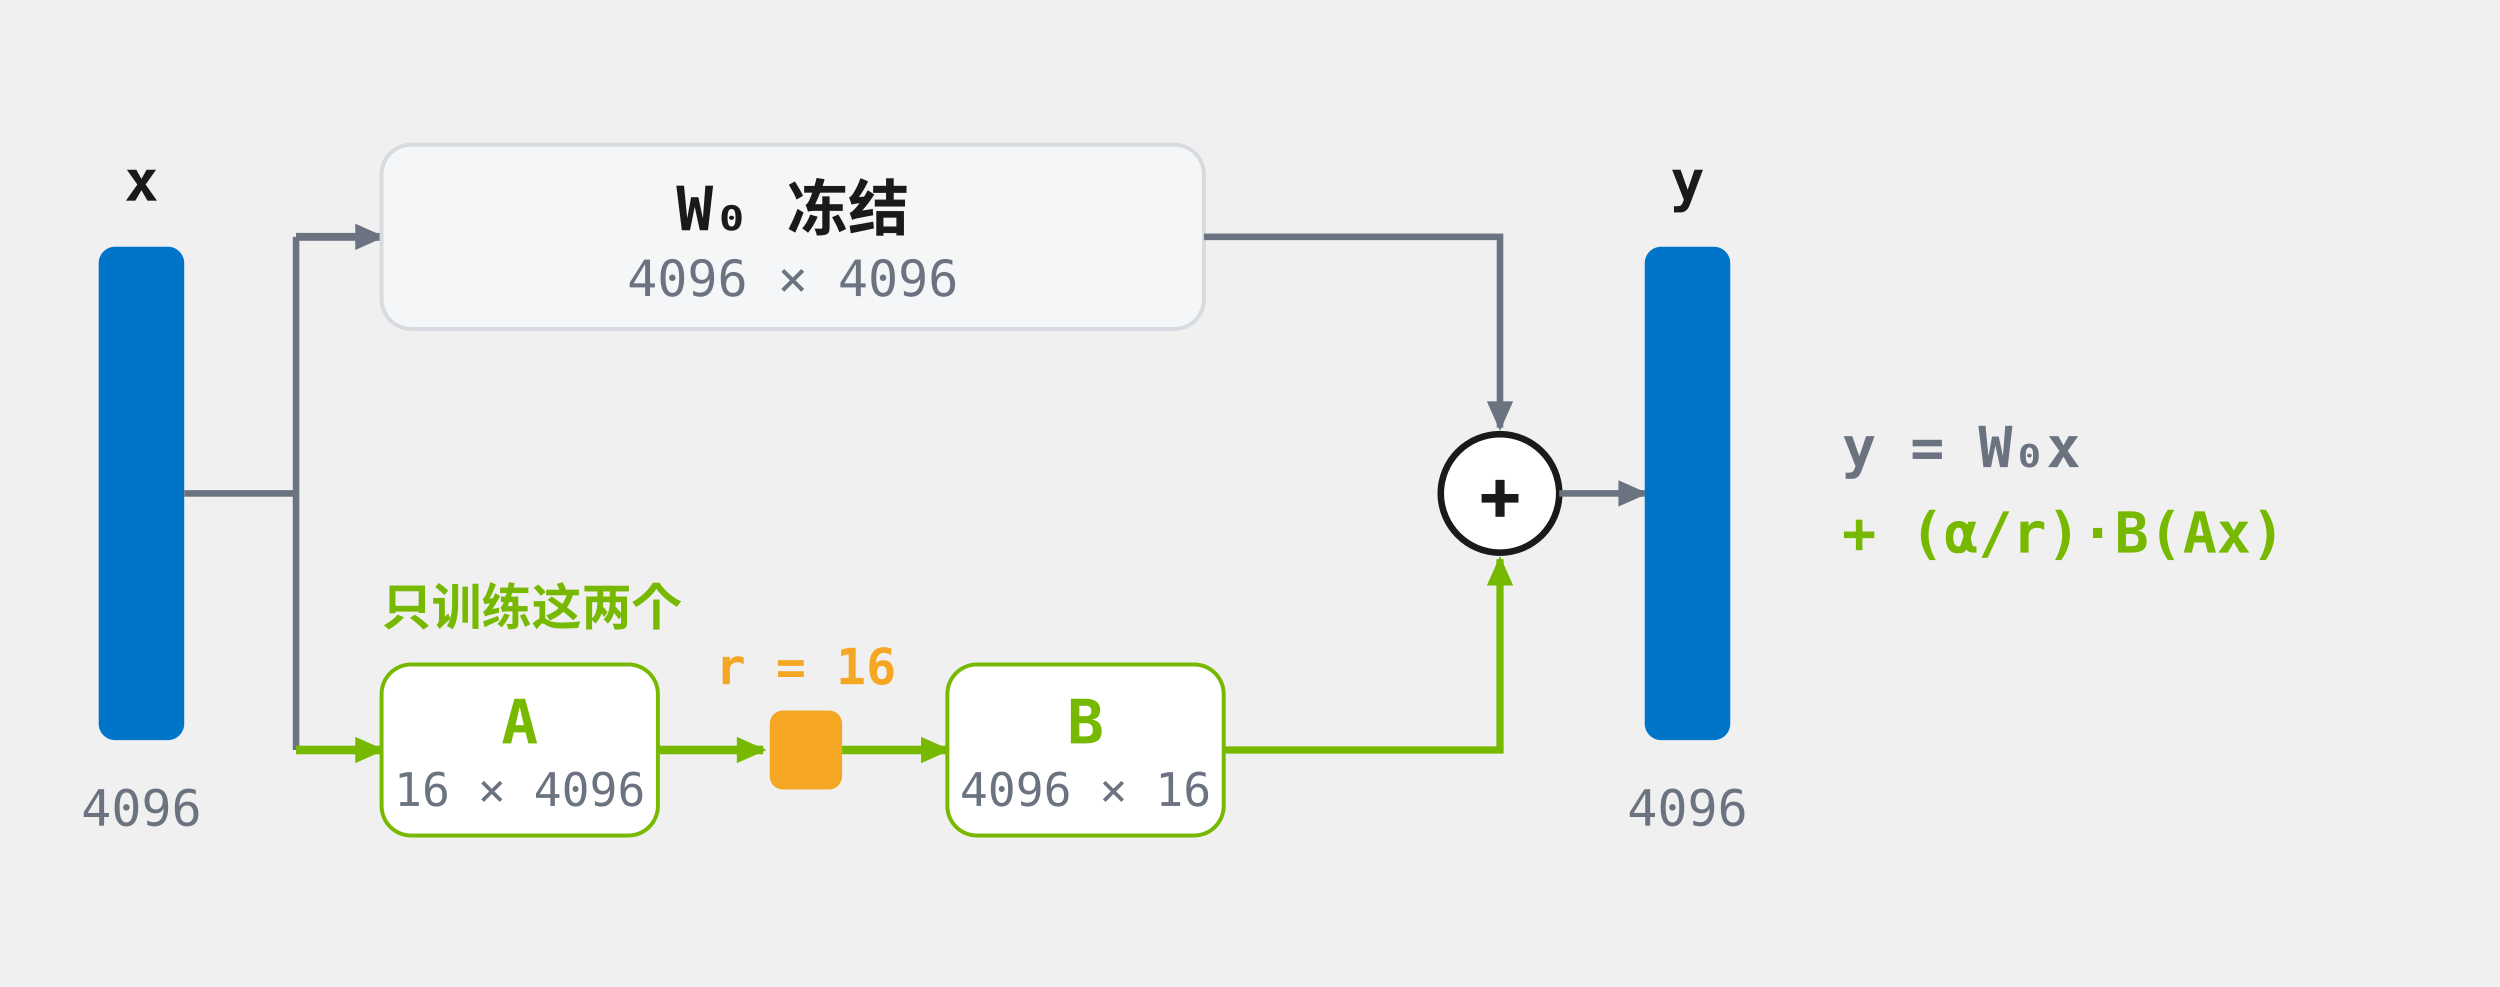
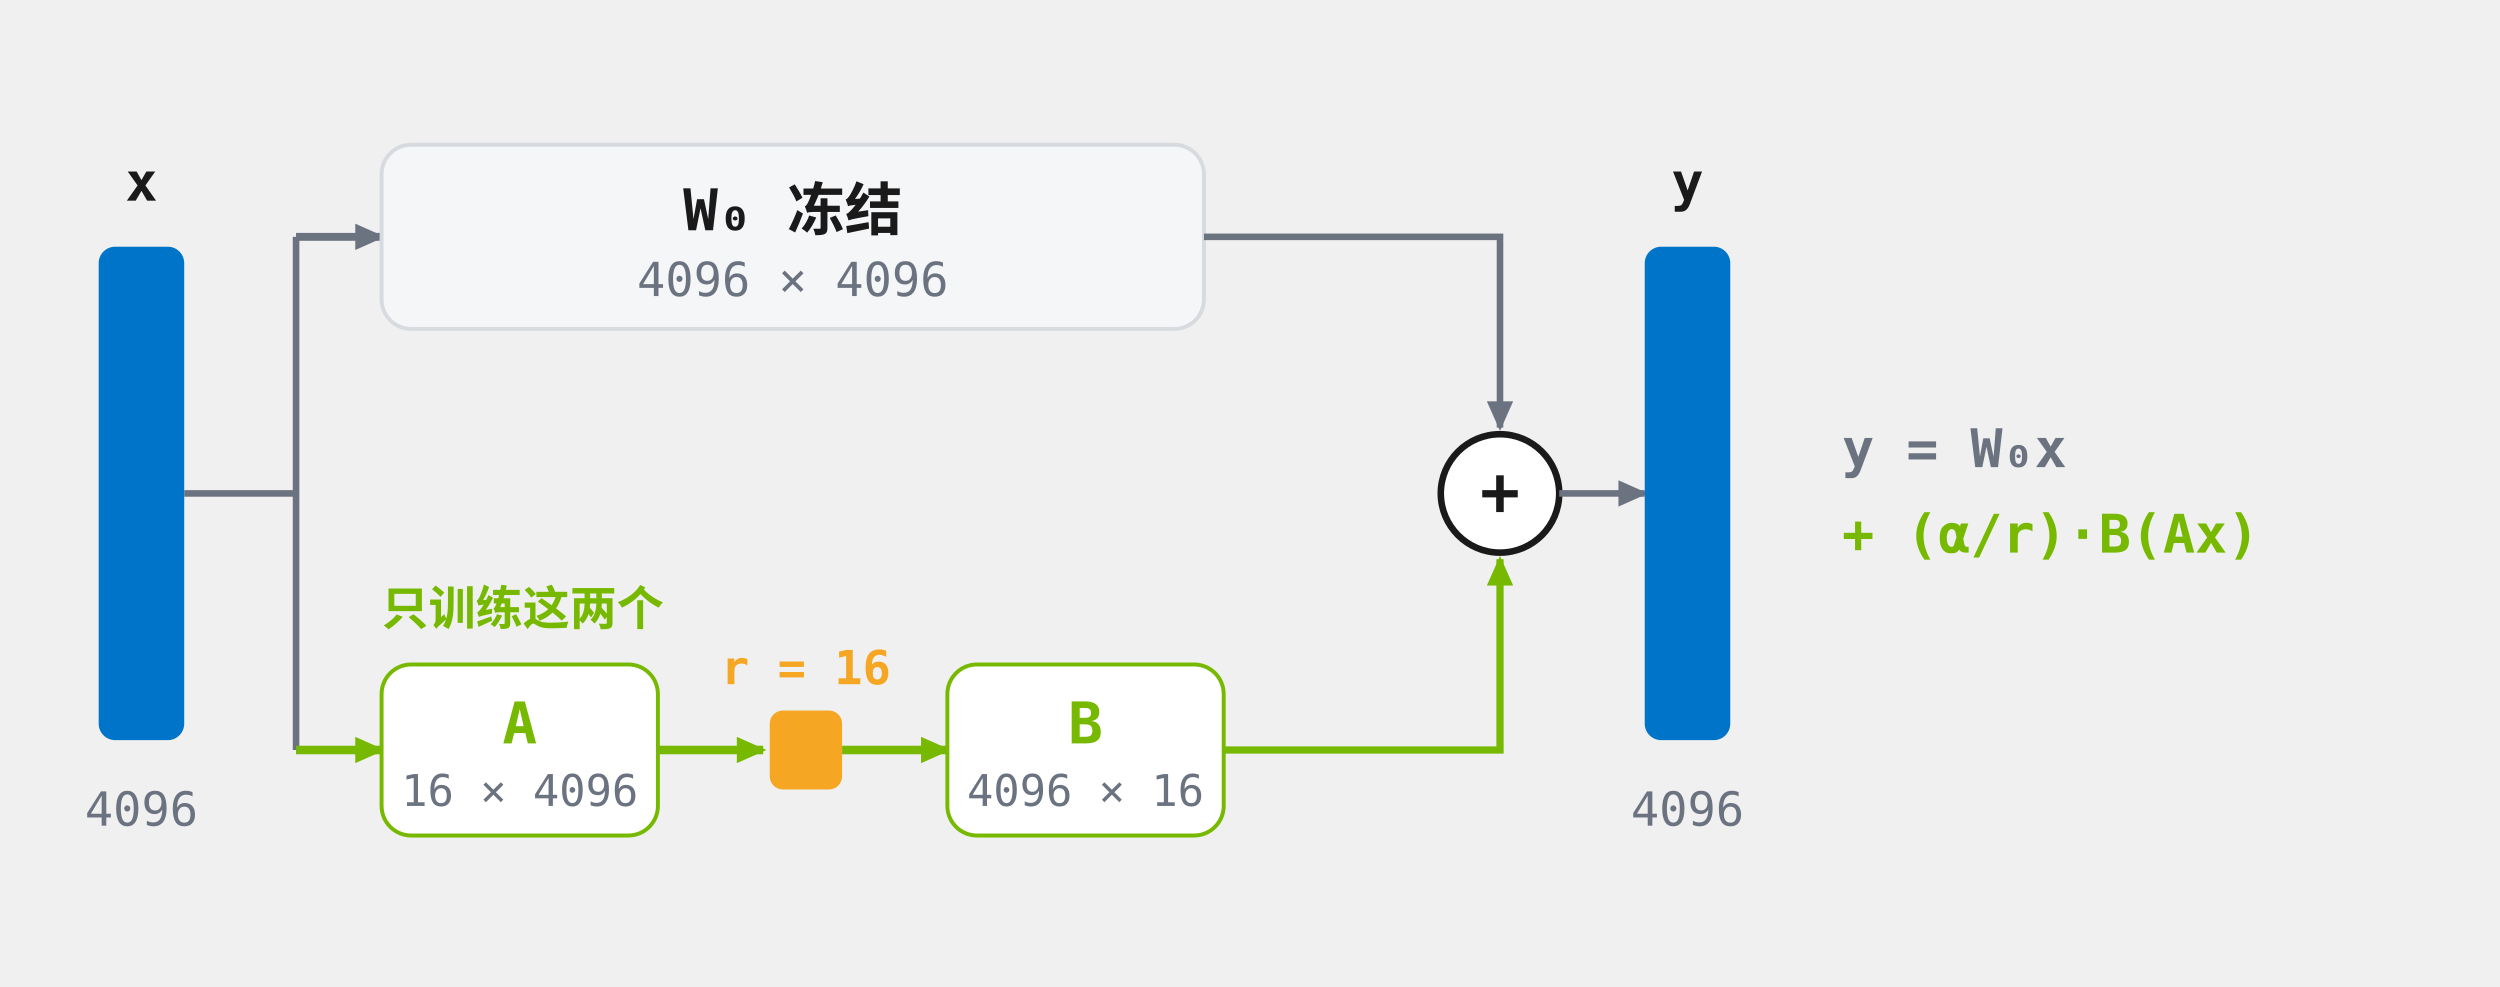
<svg xmlns="http://www.w3.org/2000/svg" viewBox="0 0 760 300" width="760" height="300" role="img" aria-label="LoRA 结构：主路 W0 冻结，旁路 A 降维到 r 再由 B 升维，两路相加">
-   <style>.m{font-family:"JetBrains Mono","SF Mono",Menlo,Consolas,monospace}.s{font-family:-apple-system,BlinkMacSystemFont,"Segoe UI","PingFang SC","Noto Sans SC",sans-serif}</style>
+   <style>.t2t-m{font-family:"JetBrains Mono Variable","JetBrains Mono","SF Mono",Menlo,Consolas,monospace}.t2t-s{font-family:"Noto Sans CJK SC","Noto Sans SC Variable","Noto Sans SC","Source Han Sans SC","PingFang SC","Microsoft YaHei",system-ui,sans-serif}</style>
  <defs>
    <marker id="aG" markerUnits="userSpaceOnUse" markerWidth="10" markerHeight="10" refX="8" refY="5" orient="auto">
      <path d="M0 1 9 5 0 9z" fill="#76B900" />
    </marker>
    <marker id="aS" markerUnits="userSpaceOnUse" markerWidth="10" markerHeight="10" refX="8" refY="5" orient="auto">
      <path d="M0 1 9 5 0 9z" fill="#6B7280" />
    </marker>
  </defs>
  <rect x="30" y="75.0" width="26" height="150" rx="5" fill="#0074C8" />
-   <text x="43" y="61.0" class="m" font-size="17.2" fill="#1A1A1A" text-anchor="middle" font-weight="700">x</text>
-   <text x="43" y="251.0" class="m" font-size="15.2" fill="#6B7280" text-anchor="middle" font-weight="400">4096</text>
+   <text x="43" y="61.0" class="t2t-m" font-size="16.2" fill="#1A1A1A" text-anchor="middle" font-weight="700">x</text>
+   <text x="43" y="251.0" class="t2t-m" font-size="14.3" fill="#6B7280" text-anchor="middle" font-weight="400">4096</text>
  <path d="M56 150h34" stroke="#6B7280" stroke-width="2" />
  <path d="M90 150V72M90 150V228" stroke="#6B7280" stroke-width="2" />
  <path d="M90 72h26" stroke="#6B7280" stroke-width="2.4" marker-end="url(#aS)" />
  <rect x="116" y="44" width="250" height="56" rx="9" fill="#F5F6F8" stroke="#D7DBE0" stroke-width="1.2" />
-   <text x="241" y="70" class="m" font-size="18.6" fill="#1A1A1A" text-anchor="middle" font-weight="700">W₀   冻结</text>
-   <text x="241" y="90" class="m" font-size="15.2" fill="#6B7280" text-anchor="middle" font-weight="400">4096 × 4096</text>
+   <text x="241" y="70" class="t2t-m" font-size="17.5" fill="#1A1A1A" text-anchor="middle" font-weight="700">W₀   冻结</text>
+   <text x="241" y="90" class="t2t-m" font-size="14.3" fill="#6B7280" text-anchor="middle" font-weight="400">4096 × 4096</text>
  <path d="M366 72h90v58" fill="none" stroke="#6B7280" stroke-width="2" marker-end="url(#aS)" />
  <path d="M90 228h26" stroke="#76B900" stroke-width="2.6" marker-end="url(#aG)" />
  <rect x="116" y="202" width="84" height="52" rx="9" fill="#FFFFFF" stroke="#76B900" stroke-width="1.2" />
-   <text x="158" y="226" class="m" font-size="18.6" fill="#76B900" text-anchor="middle" font-weight="700">A</text>
-   <text x="158" y="245" class="m" font-size="14.1" fill="#6B7280" text-anchor="middle" font-weight="400">16 × 4096</text>
+   <text x="158" y="226" class="t2t-m" font-size="17.5" fill="#76B900" text-anchor="middle" font-weight="700">A</text>
+   <text x="158" y="245" class="t2t-m" font-size="13.3" fill="#6B7280" text-anchor="middle" font-weight="400">16 × 4096</text>
  <path d="M200 228h32" stroke="#76B900" stroke-width="2.6" marker-end="url(#aG)" />
  <rect x="234" y="216" width="22" height="24" rx="4" fill="#F5A623" />
-   <text x="245" y="208" class="m" font-size="15.2" fill="#F5A623" text-anchor="middle" font-weight="700">r = 16</text>
+   <text x="245" y="208" class="t2t-m" font-size="14.3" fill="#F5A623" text-anchor="middle" font-weight="700">r = 16</text>
  <path d="M256 228h32" stroke="#76B900" stroke-width="2.6" marker-end="url(#aG)" />
  <rect x="288" y="202" width="84" height="52" rx="9" fill="#FFFFFF" stroke="#76B900" stroke-width="1.2" />
-   <text x="330" y="226" class="m" font-size="18.6" fill="#76B900" text-anchor="middle" font-weight="700">B</text>
-   <text x="330" y="245" class="m" font-size="14.1" fill="#6B7280" text-anchor="middle" font-weight="400">4096 × 16</text>
-   <text x="116" y="190" class="s" font-size="15.2" fill="#76B900" text-anchor="start" font-weight="700">只训练这两个</text>
+   <text x="330" y="226" class="t2t-m" font-size="17.5" fill="#76B900" text-anchor="middle" font-weight="700">B</text>
+   <text x="330" y="245" class="t2t-m" font-size="13.3" fill="#6B7280" text-anchor="middle" font-weight="400">4096 × 16</text>
+   <text x="116" y="190" class="t2t-s" font-size="14.3" fill="#76B900" text-anchor="start" font-weight="700">只训练这两个</text>
  <path d="M372 228h84v-58" fill="none" stroke="#76B900" stroke-width="2.2" marker-end="url(#aG)" />
  <circle cx="456" cy="150" r="18" fill="#FFFFFF" stroke="#1A1A1A" stroke-width="2" />
-   <text x="456" y="158" class="s" font-size="22.4" fill="#1A1A1A" text-anchor="middle" font-weight="700">+</text>
+   <text x="456" y="158" class="t2t-s" font-size="21.1" fill="#1A1A1A" text-anchor="middle" font-weight="700">+</text>
  <path d="M474 150h26" stroke="#6B7280" stroke-width="2" marker-end="url(#aS)" />
  <rect x="500" y="75.0" width="26" height="150" rx="5" fill="#0074C8" />
-   <text x="513" y="61.0" class="m" font-size="17.2" fill="#1A1A1A" text-anchor="middle" font-weight="700">y</text>
-   <text x="513" y="251.0" class="m" font-size="15.2" fill="#6B7280" text-anchor="middle" font-weight="400">4096</text>
-   <text x="560" y="142" class="m" font-size="17.2" fill="#6B7280" text-anchor="start" font-weight="600">y = W₀x</text>
-   <text x="560" y="168" class="m" font-size="17.2" fill="#76B900" text-anchor="start" font-weight="700">  + (α/r)·B(Ax)</text>
+   <text x="513" y="61.0" class="t2t-m" font-size="16.2" fill="#1A1A1A" text-anchor="middle" font-weight="700">y</text>
+   <text x="513" y="251.0" class="t2t-m" font-size="14.3" fill="#6B7280" text-anchor="middle" font-weight="400">4096</text>
+   <text x="560" y="142" class="t2t-m" font-size="16.2" fill="#6B7280" text-anchor="start" font-weight="600">y = W₀x</text>
+   <text x="560" y="168" class="t2t-m" font-size="16.2" fill="#76B900" text-anchor="start" font-weight="700">  + (α/r)·B(Ax)</text>
</svg>
